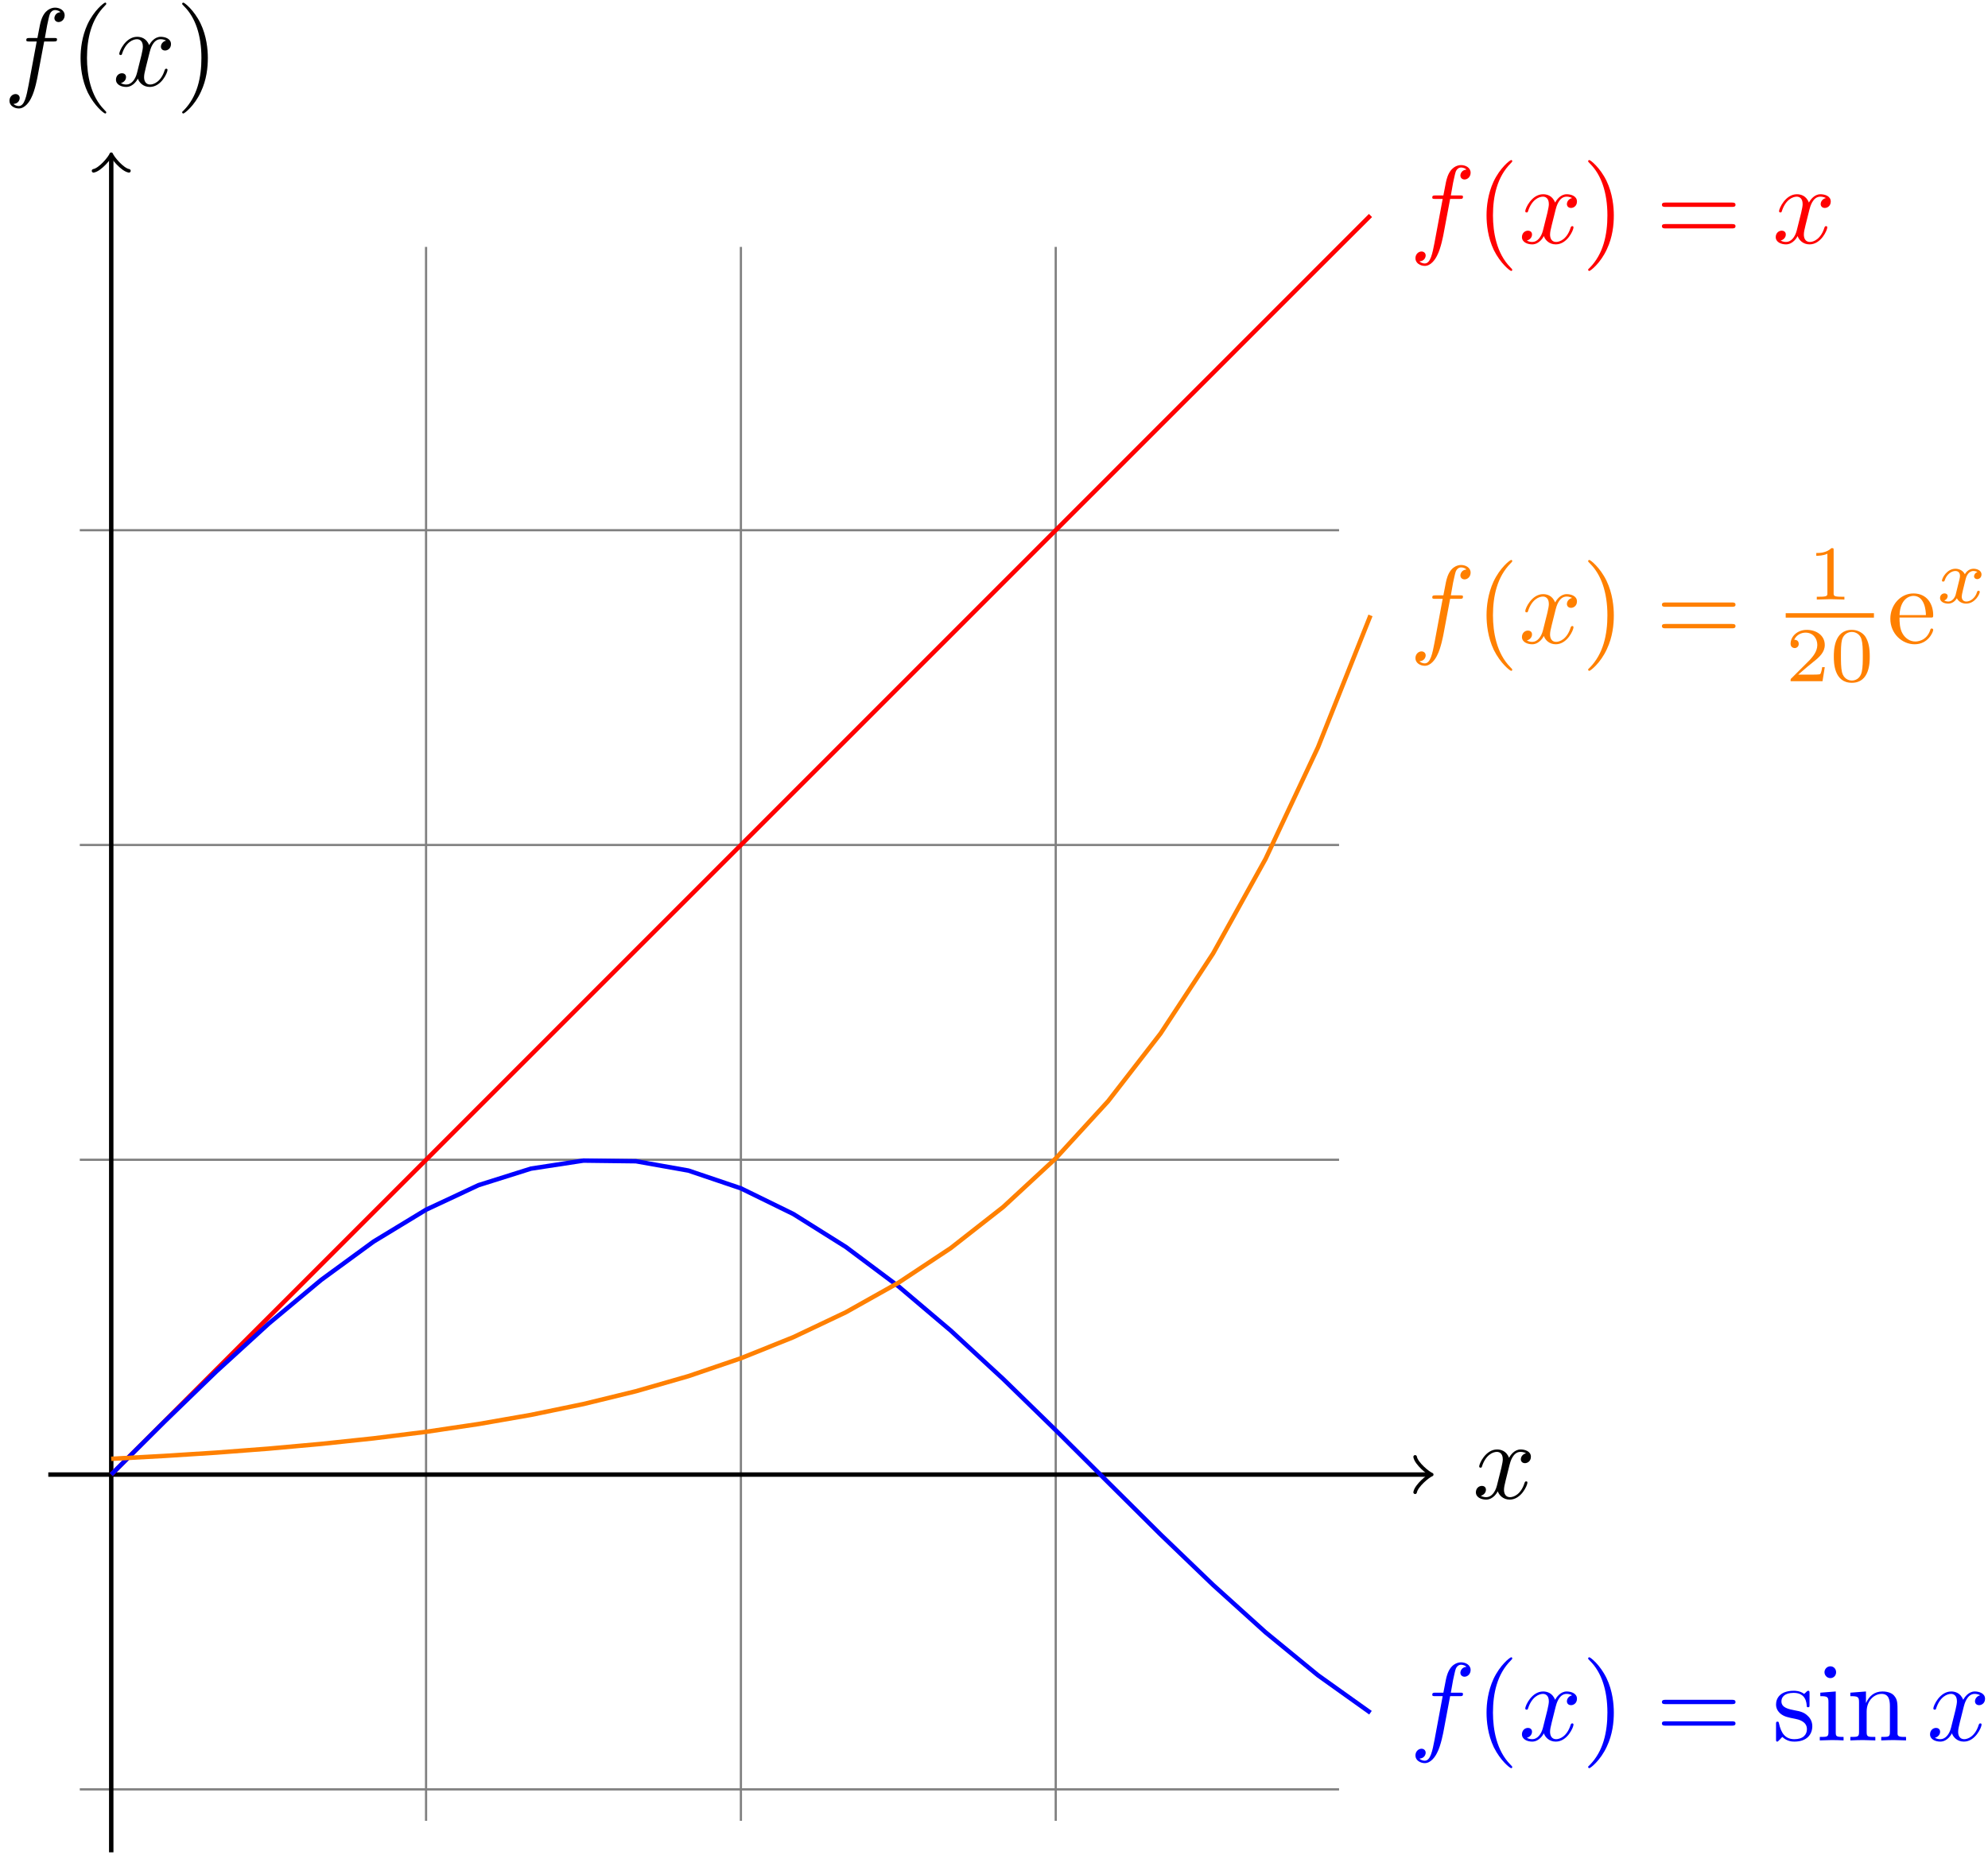
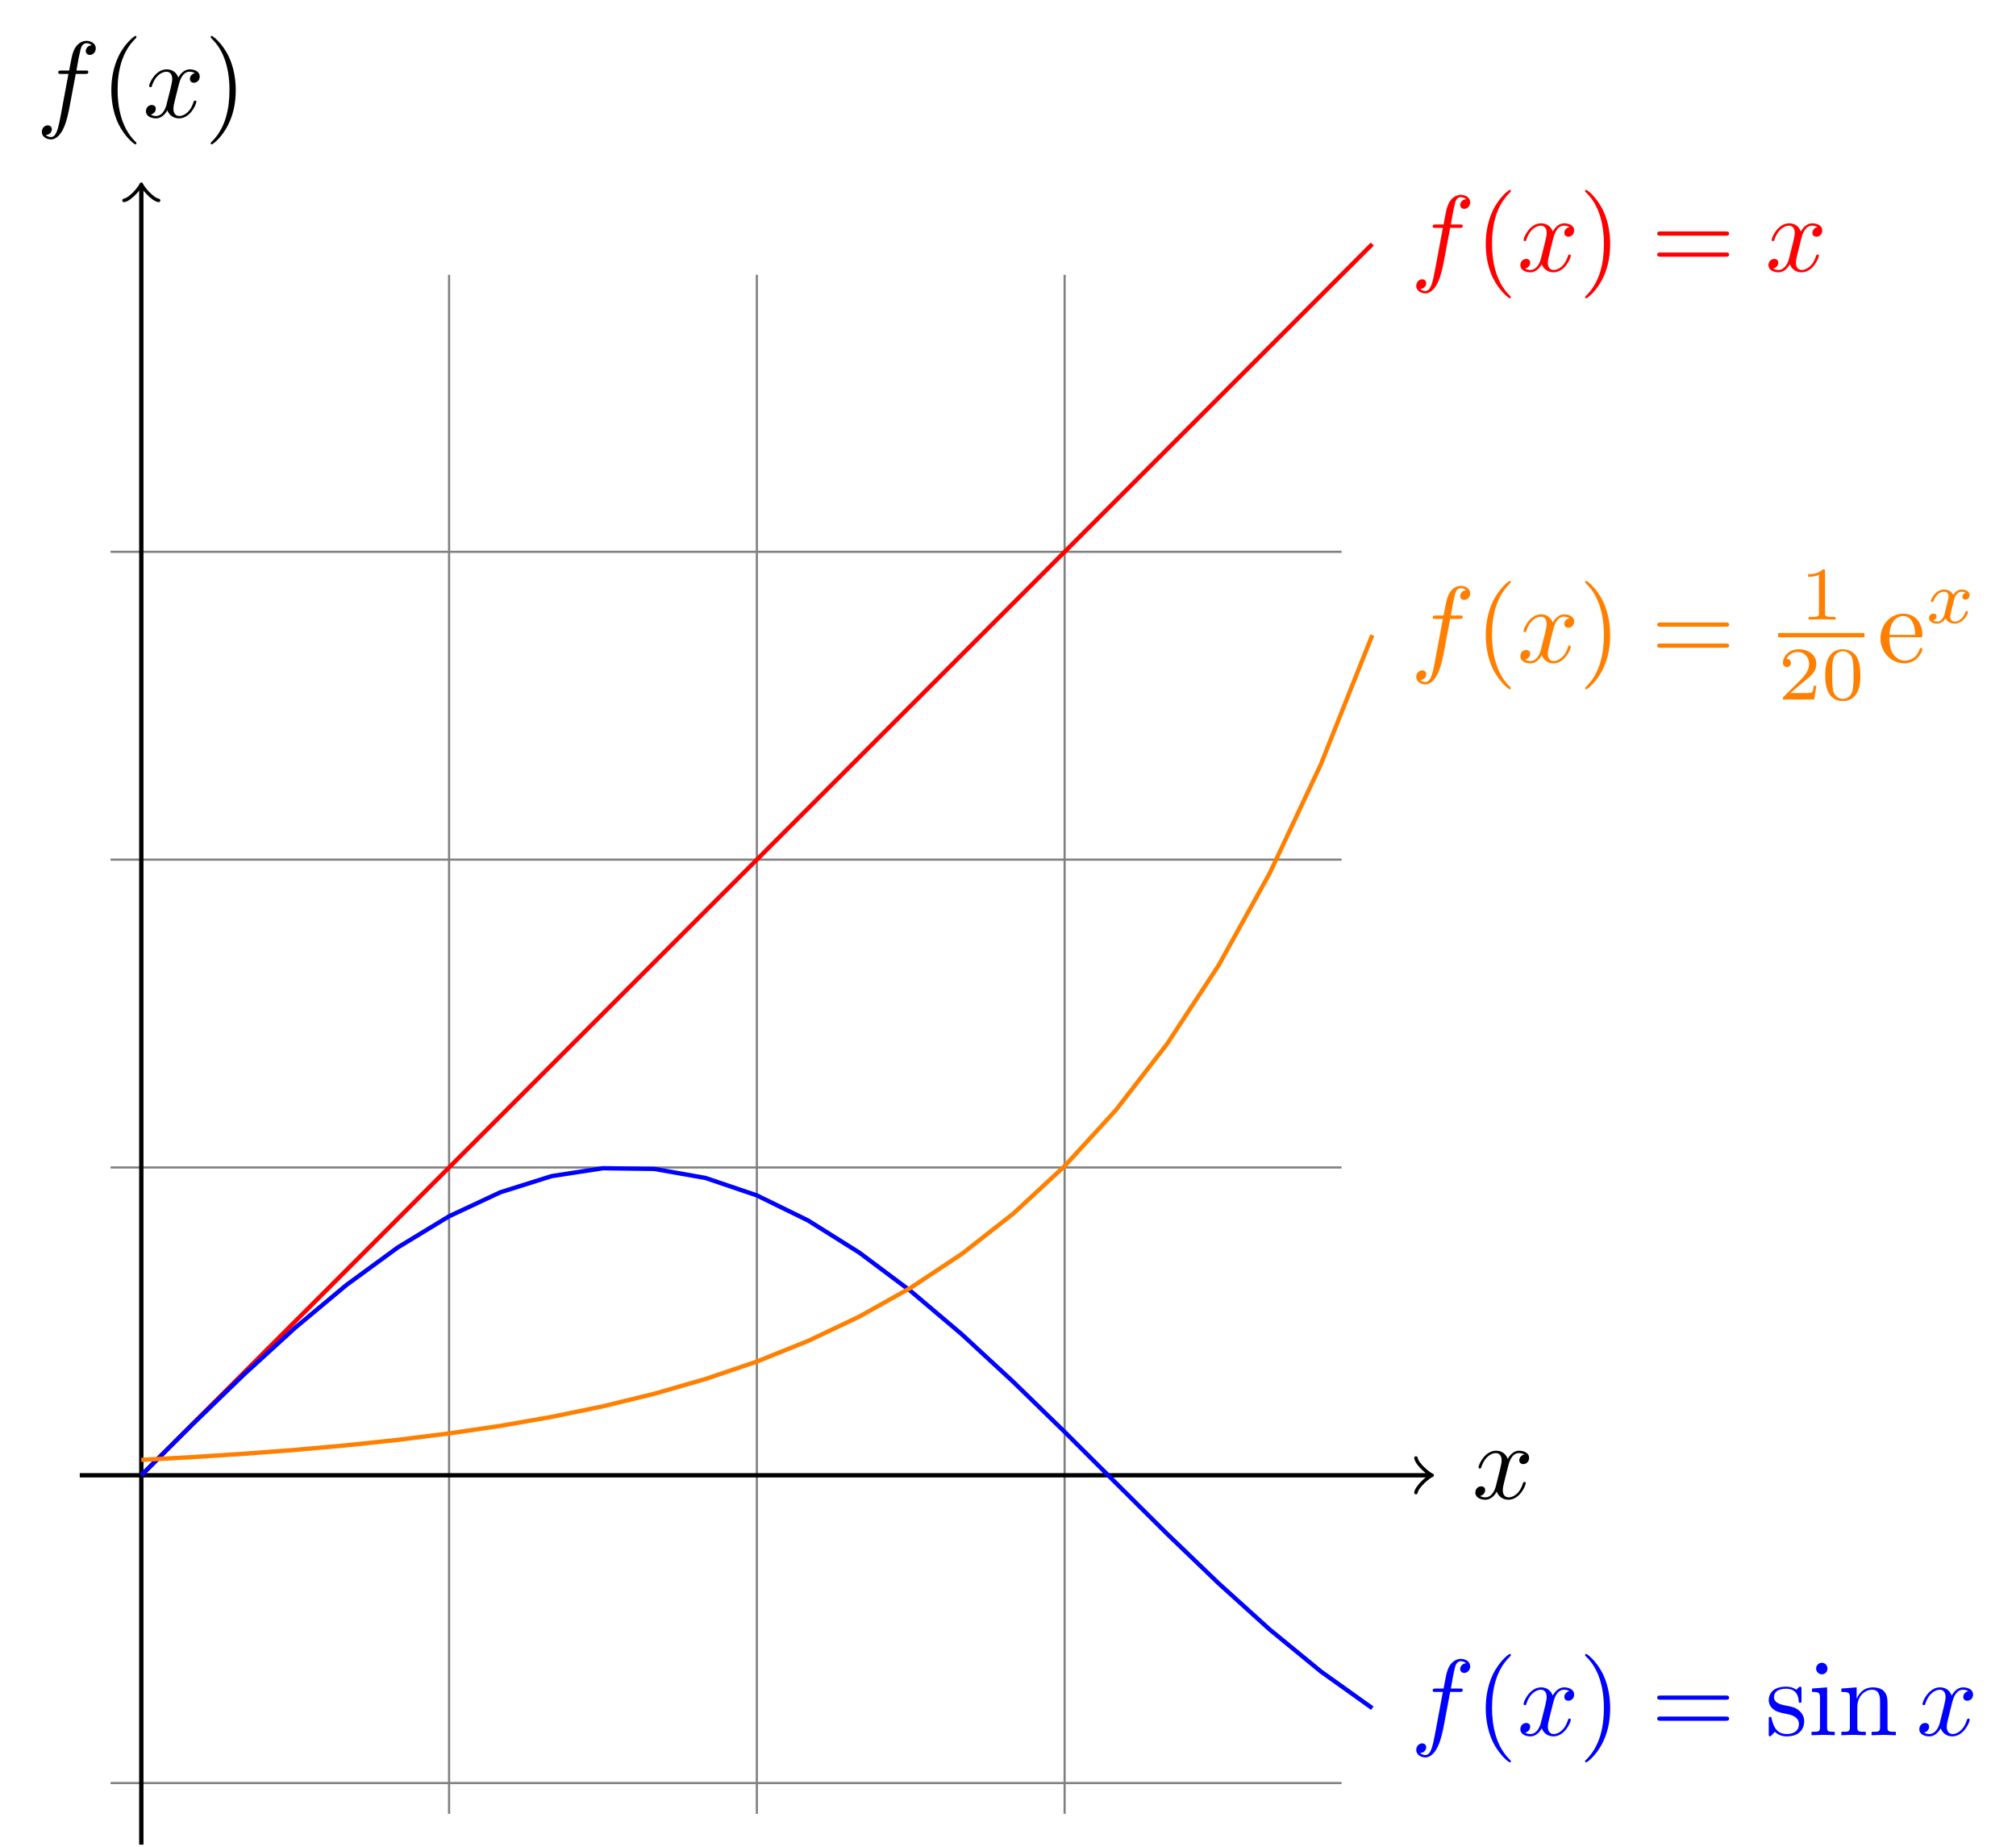
- <svg xmlns="http://www.w3.org/2000/svg" xmlns:xlink="http://www.w3.org/1999/xlink" width="179pt" height="167pt" viewBox="0 0 179 167" version="1.1">
+ <svg xmlns="http://www.w3.org/2000/svg" xmlns:xlink="http://www.w3.org/1999/xlink" width="185.689pt" height="170.073pt" viewBox="0 0 185.689 170.073" version="1.1">
  <defs>
    <g>
      <symbol overflow="visible" id="glyph0-0">
        <path style="stroke:none;" d="" />
      </symbol>
      <symbol overflow="visible" id="glyph0-1">
        <path style="stroke:none;" d="M 3.328 -3.016 C 3.391 -3.266 3.625 -4.188 4.312 -4.188 C 4.359 -4.188 4.609 -4.188 4.812 -4.062 C 4.531 -4 4.344 -3.766 4.344 -3.516 C 4.344 -3.359 4.453 -3.172 4.719 -3.172 C 4.938 -3.172 5.25 -3.344 5.25 -3.75 C 5.25 -4.266 4.672 -4.406 4.328 -4.406 C 3.75 -4.406 3.406 -3.875 3.281 -3.656 C 3.031 -4.312 2.5 -4.406 2.203 -4.406 C 1.172 -4.406 0.594 -3.125 0.594 -2.875 C 0.594 -2.766 0.703 -2.766 0.719 -2.766 C 0.797 -2.766 0.828 -2.797 0.844 -2.875 C 1.188 -3.938 1.844 -4.188 2.188 -4.188 C 2.375 -4.188 2.719 -4.094 2.719 -3.516 C 2.719 -3.203 2.547 -2.547 2.188 -1.141 C 2.031 -0.531 1.672 -0.109 1.234 -0.109 C 1.172 -0.109 0.953 -0.109 0.734 -0.234 C 0.984 -0.297 1.203 -0.5 1.203 -0.781 C 1.203 -1.047 0.984 -1.125 0.844 -1.125 C 0.531 -1.125 0.297 -0.875 0.297 -0.547 C 0.297 -0.094 0.781 0.109 1.219 0.109 C 1.891 0.109 2.25 -0.594 2.266 -0.641 C 2.391 -0.281 2.75 0.109 3.344 0.109 C 4.375 0.109 4.938 -1.172 4.938 -1.422 C 4.938 -1.531 4.859 -1.531 4.828 -1.531 C 4.734 -1.531 4.719 -1.484 4.688 -1.422 C 4.359 -0.344 3.688 -0.109 3.375 -0.109 C 2.984 -0.109 2.828 -0.422 2.828 -0.766 C 2.828 -0.984 2.875 -1.203 2.984 -1.641 Z M 3.328 -3.016 " />
      </symbol>
      <symbol overflow="visible" id="glyph0-2">
        <path style="stroke:none;" d="M 3.656 -3.984 L 4.516 -3.984 C 4.719 -3.984 4.812 -3.984 4.812 -4.188 C 4.812 -4.297 4.719 -4.297 4.547 -4.297 L 3.719 -4.297 L 3.922 -5.438 C 3.969 -5.641 4.109 -6.344 4.172 -6.469 C 4.25 -6.656 4.422 -6.812 4.641 -6.812 C 4.672 -6.812 4.938 -6.812 5.125 -6.625 C 4.688 -6.594 4.578 -6.234 4.578 -6.094 C 4.578 -5.859 4.766 -5.734 4.953 -5.734 C 5.219 -5.734 5.5 -5.969 5.5 -6.344 C 5.5 -6.797 5.047 -7.031 4.641 -7.031 C 4.297 -7.031 3.672 -6.844 3.375 -5.859 C 3.312 -5.656 3.281 -5.547 3.047 -4.297 L 2.359 -4.297 C 2.156 -4.297 2.047 -4.297 2.047 -4.109 C 2.047 -3.984 2.141 -3.984 2.328 -3.984 L 2.984 -3.984 L 2.25 -0.047 C 2.062 0.922 1.891 1.828 1.375 1.828 C 1.328 1.828 1.094 1.828 0.891 1.641 C 1.359 1.609 1.453 1.25 1.453 1.109 C 1.453 0.875 1.266 0.75 1.078 0.75 C 0.812 0.75 0.531 0.984 0.531 1.359 C 0.531 1.797 0.969 2.047 1.375 2.047 C 1.922 2.047 2.328 1.453 2.5 1.078 C 2.828 0.453 3.047 -0.75 3.062 -0.828 Z M 3.656 -3.984 " />
      </symbol>
      <symbol overflow="visible" id="glyph1-0">
        <path style="stroke:none;" d="" />
      </symbol>
      <symbol overflow="visible" id="glyph1-1">
        <path style="stroke:none;" d="M 3.297 2.391 C 3.297 2.359 3.297 2.344 3.125 2.172 C 1.891 0.922 1.562 -0.969 1.562 -2.5 C 1.562 -4.234 1.938 -5.969 3.172 -7.203 C 3.297 -7.328 3.297 -7.344 3.297 -7.375 C 3.297 -7.453 3.266 -7.484 3.203 -7.484 C 3.094 -7.484 2.203 -6.797 1.609 -5.531 C 1.109 -4.438 0.984 -3.328 0.984 -2.5 C 0.984 -1.719 1.094 -0.516 1.641 0.625 C 2.25 1.844 3.094 2.5 3.203 2.5 C 3.266 2.5 3.297 2.469 3.297 2.391 Z M 3.297 2.391 " />
      </symbol>
      <symbol overflow="visible" id="glyph1-2">
        <path style="stroke:none;" d="M 2.875 -2.5 C 2.875 -3.266 2.766 -4.469 2.219 -5.609 C 1.625 -6.828 0.766 -7.484 0.672 -7.484 C 0.609 -7.484 0.562 -7.438 0.562 -7.375 C 0.562 -7.344 0.562 -7.328 0.75 -7.141 C 1.734 -6.156 2.297 -4.578 2.297 -2.5 C 2.297 -0.781 1.938 0.969 0.703 2.219 C 0.562 2.344 0.562 2.359 0.562 2.391 C 0.562 2.453 0.609 2.5 0.672 2.5 C 0.766 2.5 1.672 1.812 2.25 0.547 C 2.766 -0.547 2.875 -1.656 2.875 -2.5 Z M 2.875 -2.5 " />
      </symbol>
      <symbol overflow="visible" id="glyph1-3">
        <path style="stroke:none;" d="M 6.844 -3.266 C 7 -3.266 7.188 -3.266 7.188 -3.453 C 7.188 -3.656 7 -3.656 6.859 -3.656 L 0.891 -3.656 C 0.75 -3.656 0.562 -3.656 0.562 -3.453 C 0.562 -3.266 0.75 -3.266 0.891 -3.266 Z M 6.859 -1.328 C 7 -1.328 7.188 -1.328 7.188 -1.531 C 7.188 -1.719 7 -1.719 6.844 -1.719 L 0.891 -1.719 C 0.75 -1.719 0.562 -1.719 0.562 -1.531 C 0.562 -1.328 0.75 -1.328 0.891 -1.328 Z M 6.859 -1.328 " />
      </symbol>
      <symbol overflow="visible" id="glyph1-4">
        <path style="stroke:none;" d="M 2.078 -1.938 C 2.297 -1.891 3.109 -1.734 3.109 -1.016 C 3.109 -0.516 2.766 -0.109 1.984 -0.109 C 1.141 -0.109 0.781 -0.672 0.594 -1.531 C 0.562 -1.656 0.562 -1.688 0.453 -1.688 C 0.328 -1.688 0.328 -1.625 0.328 -1.453 L 0.328 -0.125 C 0.328 0.047 0.328 0.109 0.438 0.109 C 0.484 0.109 0.5 0.094 0.688 -0.094 C 0.703 -0.109 0.703 -0.125 0.891 -0.312 C 1.328 0.094 1.781 0.109 1.984 0.109 C 3.125 0.109 3.594 -0.562 3.594 -1.281 C 3.594 -1.797 3.297 -2.109 3.172 -2.219 C 2.844 -2.547 2.453 -2.625 2.031 -2.703 C 1.469 -2.812 0.812 -2.938 0.812 -3.516 C 0.812 -3.875 1.062 -4.281 1.922 -4.281 C 3.016 -4.281 3.078 -3.375 3.094 -3.078 C 3.094 -2.984 3.188 -2.984 3.203 -2.984 C 3.344 -2.984 3.344 -3.031 3.344 -3.219 L 3.344 -4.234 C 3.344 -4.391 3.344 -4.469 3.234 -4.469 C 3.188 -4.469 3.156 -4.469 3.031 -4.344 C 3 -4.312 2.906 -4.219 2.859 -4.188 C 2.484 -4.469 2.078 -4.469 1.922 -4.469 C 0.703 -4.469 0.328 -3.797 0.328 -3.234 C 0.328 -2.891 0.484 -2.609 0.75 -2.391 C 1.078 -2.141 1.359 -2.078 2.078 -1.938 Z M 2.078 -1.938 " />
      </symbol>
      <symbol overflow="visible" id="glyph1-5">
        <path style="stroke:none;" d="M 1.766 -4.406 L 0.375 -4.297 L 0.375 -3.984 C 1.016 -3.984 1.109 -3.922 1.109 -3.438 L 1.109 -0.75 C 1.109 -0.312 1 -0.312 0.328 -0.312 L 0.328 0 C 0.641 -0.016 1.188 -0.031 1.422 -0.031 C 1.781 -0.031 2.125 -0.016 2.469 0 L 2.469 -0.312 C 1.797 -0.312 1.766 -0.359 1.766 -0.75 Z M 1.797 -6.141 C 1.797 -6.453 1.562 -6.672 1.281 -6.672 C 0.969 -6.672 0.75 -6.406 0.75 -6.141 C 0.75 -5.875 0.969 -5.609 1.281 -5.609 C 1.562 -5.609 1.797 -5.828 1.797 -6.141 Z M 1.797 -6.141 " />
      </symbol>
      <symbol overflow="visible" id="glyph1-6">
        <path style="stroke:none;" d="M 1.094 -3.422 L 1.094 -0.75 C 1.094 -0.312 0.984 -0.312 0.312 -0.312 L 0.312 0 C 0.672 -0.016 1.172 -0.031 1.453 -0.031 C 1.703 -0.031 2.219 -0.016 2.562 0 L 2.562 -0.312 C 1.891 -0.312 1.781 -0.312 1.781 -0.75 L 1.781 -2.594 C 1.781 -3.625 2.5 -4.188 3.125 -4.188 C 3.766 -4.188 3.875 -3.656 3.875 -3.078 L 3.875 -0.75 C 3.875 -0.312 3.766 -0.312 3.094 -0.312 L 3.094 0 C 3.438 -0.016 3.953 -0.031 4.219 -0.031 C 4.469 -0.031 5 -0.016 5.328 0 L 5.328 -0.312 C 4.812 -0.312 4.562 -0.312 4.562 -0.609 L 4.562 -2.516 C 4.562 -3.375 4.562 -3.672 4.25 -4.031 C 4.109 -4.203 3.781 -4.406 3.203 -4.406 C 2.469 -4.406 2 -3.984 1.719 -3.359 L 1.719 -4.406 L 0.312 -4.297 L 0.312 -3.984 C 1.016 -3.984 1.094 -3.922 1.094 -3.422 Z M 1.094 -3.422 " />
      </symbol>
      <symbol overflow="visible" id="glyph1-7">
        <path style="stroke:none;" d="M 1.109 -2.516 C 1.172 -4 2.016 -4.25 2.359 -4.25 C 3.375 -4.25 3.484 -2.906 3.484 -2.516 Z M 1.109 -2.297 L 3.891 -2.297 C 4.109 -2.297 4.141 -2.297 4.141 -2.516 C 4.141 -3.5 3.594 -4.469 2.359 -4.469 C 1.203 -4.469 0.281 -3.438 0.281 -2.188 C 0.281 -0.859 1.328 0.109 2.469 0.109 C 3.688 0.109 4.141 -1 4.141 -1.188 C 4.141 -1.281 4.062 -1.312 4 -1.312 C 3.922 -1.312 3.891 -1.25 3.875 -1.172 C 3.531 -0.141 2.625 -0.141 2.531 -0.141 C 2.031 -0.141 1.641 -0.438 1.406 -0.812 C 1.109 -1.281 1.109 -1.938 1.109 -2.297 Z M 1.109 -2.297 " />
      </symbol>
      <symbol overflow="visible" id="glyph2-0">
        <path style="stroke:none;" d="" />
      </symbol>
      <symbol overflow="visible" id="glyph2-1">
        <path style="stroke:none;" d="M 2.328 -4.438 C 2.328 -4.625 2.328 -4.625 2.125 -4.625 C 1.672 -4.188 1.047 -4.188 0.766 -4.188 L 0.766 -3.938 C 0.922 -3.938 1.391 -3.938 1.766 -4.125 L 1.766 -0.578 C 1.766 -0.344 1.766 -0.25 1.078 -0.25 L 0.812 -0.25 L 0.812 0 C 0.938 0 1.797 -0.031 2.047 -0.031 C 2.266 -0.031 3.141 0 3.297 0 L 3.297 -0.25 L 3.031 -0.25 C 2.328 -0.25 2.328 -0.344 2.328 -0.578 Z M 2.328 -4.438 " />
      </symbol>
      <symbol overflow="visible" id="glyph2-2">
        <path style="stroke:none;" d="M 3.516 -1.266 L 3.281 -1.266 C 3.266 -1.109 3.188 -0.703 3.094 -0.641 C 3.047 -0.594 2.516 -0.594 2.406 -0.594 L 1.125 -0.594 C 1.859 -1.234 2.109 -1.438 2.516 -1.766 C 3.031 -2.172 3.516 -2.609 3.516 -3.266 C 3.516 -4.109 2.781 -4.625 1.891 -4.625 C 1.031 -4.625 0.438 -4.016 0.438 -3.375 C 0.438 -3.031 0.734 -2.984 0.812 -2.984 C 0.969 -2.984 1.172 -3.109 1.172 -3.359 C 1.172 -3.484 1.125 -3.734 0.766 -3.734 C 0.984 -4.219 1.453 -4.375 1.781 -4.375 C 2.484 -4.375 2.844 -3.828 2.844 -3.266 C 2.844 -2.656 2.406 -2.188 2.188 -1.938 L 0.516 -0.266 C 0.438 -0.203 0.438 -0.188 0.438 0 L 3.312 0 Z M 3.516 -1.266 " />
      </symbol>
      <symbol overflow="visible" id="glyph2-3">
        <path style="stroke:none;" d="M 3.594 -2.219 C 3.594 -2.984 3.5 -3.547 3.188 -4.031 C 2.969 -4.344 2.531 -4.625 1.984 -4.625 C 0.359 -4.625 0.359 -2.719 0.359 -2.219 C 0.359 -1.719 0.359 0.141 1.984 0.141 C 3.594 0.141 3.594 -1.719 3.594 -2.219 Z M 1.984 -0.062 C 1.656 -0.062 1.234 -0.25 1.094 -0.812 C 1 -1.219 1 -1.797 1 -2.312 C 1 -2.828 1 -3.359 1.094 -3.734 C 1.25 -4.281 1.688 -4.438 1.984 -4.438 C 2.359 -4.438 2.719 -4.203 2.844 -3.797 C 2.953 -3.422 2.969 -2.922 2.969 -2.312 C 2.969 -1.797 2.969 -1.281 2.875 -0.844 C 2.734 -0.203 2.266 -0.062 1.984 -0.062 Z M 1.984 -0.062 " />
      </symbol>
      <symbol overflow="visible" id="glyph3-0">
        <path style="stroke:none;" d="" />
      </symbol>
      <symbol overflow="visible" id="glyph3-1">
        <path style="stroke:none;" d="M 1.734 -0.734 C 1.672 -0.5 1.438 -0.125 1.078 -0.125 C 1.062 -0.125 0.844 -0.125 0.703 -0.219 C 0.984 -0.312 1.016 -0.562 1.016 -0.609 C 1.016 -0.766 0.891 -0.859 0.734 -0.859 C 0.531 -0.859 0.328 -0.703 0.328 -0.438 C 0.328 -0.094 0.719 0.062 1.062 0.062 C 1.391 0.062 1.672 -0.125 1.844 -0.422 C 2.016 -0.062 2.391 0.062 2.672 0.062 C 3.484 0.062 3.906 -0.797 3.906 -1 C 3.906 -1.094 3.812 -1.094 3.797 -1.094 C 3.688 -1.094 3.688 -1.047 3.656 -0.969 C 3.516 -0.484 3.094 -0.125 2.703 -0.125 C 2.422 -0.125 2.281 -0.312 2.281 -0.578 C 2.281 -0.766 2.453 -1.391 2.641 -2.172 C 2.781 -2.703 3.094 -2.875 3.328 -2.875 C 3.344 -2.875 3.547 -2.875 3.703 -2.781 C 3.484 -2.719 3.391 -2.516 3.391 -2.391 C 3.391 -2.25 3.516 -2.141 3.672 -2.141 C 3.828 -2.141 4.062 -2.266 4.062 -2.562 C 4.062 -2.953 3.609 -3.078 3.344 -3.078 C 2.984 -3.078 2.703 -2.844 2.562 -2.578 C 2.438 -2.859 2.109 -3.078 1.719 -3.078 C 0.938 -3.078 0.5 -2.219 0.5 -2 C 0.5 -1.922 0.594 -1.922 0.609 -1.922 C 0.703 -1.922 0.703 -1.938 0.75 -2.031 C 0.922 -2.578 1.359 -2.875 1.703 -2.875 C 1.938 -2.875 2.125 -2.75 2.125 -2.422 C 2.125 -2.281 2.031 -1.938 1.969 -1.688 Z M 1.734 -0.734 " />
      </symbol>
    </g>
+     <clipPath id="clip1">
+       <path d="M 12 17 L 14 17 L 14 170.074 L 12 170.074 Z M 12 17 " />
+     </clipPath>
  </defs>
  <g id="surface1">
-     <path style="fill:none;stroke-width:0.199;stroke-linecap:butt;stroke-linejoin:miter;stroke:rgb(50%,50%,50%);stroke-opacity:1;stroke-miterlimit:10;" d="M -2.833 -28.348 L 110.553 -28.348 M -2.833 -0 L 110.553 -0 M -2.833 28.348 L 110.553 28.348 M -2.833 56.695 L 110.553 56.695 M -2.833 85.039 L 110.553 85.039 M -0.001 -31.18 L -0.001 110.551 M 28.346 -31.18 L 28.346 110.551 M 56.694 -31.18 L 56.694 110.551 M 85.042 -31.18 L 85.042 110.551 " transform="matrix(1,0,0,-1,10.017,132.785)" />
-     <path style="fill:none;stroke-width:0.399;stroke-linecap:butt;stroke-linejoin:miter;stroke:rgb(0%,0%,0%);stroke-opacity:1;stroke-miterlimit:10;" d="M -5.669 -0 L 118.596 -0 " transform="matrix(1,0,0,-1,10.017,132.785)" />
-     <path style="fill:none;stroke-width:0.319;stroke-linecap:round;stroke-linejoin:round;stroke:rgb(0%,0%,0%);stroke-opacity:1;stroke-miterlimit:10;" d="M -1.197 1.594 C -1.096 0.996 -0.002 0.101 0.299 -0 C -0.002 -0.098 -1.096 -0.996 -1.197 -1.594 " transform="matrix(1,0,0,-1,128.6152,132.785)" />
+     <path style="fill:none;stroke-width:0.199;stroke-linecap:butt;stroke-linejoin:miter;stroke:rgb(50%,50%,50%);stroke-opacity:1;stroke-miterlimit:10;" d="M -2.833 -28.345 L 110.553 -28.345 M -2.833 -0.001 L 110.553 -0.001 M -2.833 28.346 L 110.553 28.346 M -2.833 56.694 L 110.553 56.694 M -2.833 85.042 L 110.553 85.042 M -0.001 -31.181 L -0.001 110.553 M 28.346 -31.181 L 28.346 110.553 M 56.694 -31.181 L 56.694 110.553 M 85.042 -31.181 L 85.042 110.553 " transform="matrix(1,0,0,-1,13.017,135.858)" />
+     <path style="fill:none;stroke-width:0.399;stroke-linecap:butt;stroke-linejoin:miter;stroke:rgb(0%,0%,0%);stroke-opacity:1;stroke-miterlimit:10;" d="M -5.669 -0.001 L 118.596 -0.001 " transform="matrix(1,0,0,-1,13.017,135.858)" />
+     <path style="fill:none;stroke-width:0.319;stroke-linecap:round;stroke-linejoin:round;stroke:rgb(0%,0%,0%);stroke-opacity:1;stroke-miterlimit:10;" d="M -1.197 1.592 C -1.096 0.995 -0.002 0.1 0.299 -0.001 C -0.002 -0.099 -1.096 -0.997 -1.197 -1.595 " transform="matrix(1,0,0,-1,131.6152,135.858)" />
    <g style="fill:rgb(0%,0%,0%);fill-opacity:1;">
-       <use xlink:href="#glyph0-1" x="132.592" y="134.93" />
+       <use xlink:href="#glyph0-1" x="135.592" y="138.003" />
    </g>
-     <path style="fill:none;stroke-width:0.399;stroke-linecap:butt;stroke-linejoin:miter;stroke:rgb(0%,0%,0%);stroke-opacity:1;stroke-miterlimit:10;" d="M -0.001 -34.016 L -0.001 118.597 " transform="matrix(1,0,0,-1,10.017,132.785)" />
-     <path style="fill:none;stroke-width:0.319;stroke-linecap:round;stroke-linejoin:round;stroke:rgb(0%,0%,0%);stroke-opacity:1;stroke-miterlimit:10;" d="M -1.196 1.595 C -1.094 0.997 -0.001 0.099 0.3 0.001 C -0.001 -0.1 -1.094 -0.995 -1.196 -1.592 " transform="matrix(0,-1,-1,0,10.017,14.18678)" />
+     <g clip-path="url(#clip1)" clip-rule="nonzero">
+       <path style="fill:none;stroke-width:0.399;stroke-linecap:butt;stroke-linejoin:miter;stroke:rgb(0%,0%,0%);stroke-opacity:1;stroke-miterlimit:10;" d="M -0.001 -34.017 L -0.001 118.596 " transform="matrix(1,0,0,-1,13.017,135.858)" />
+     </g>
+     <path style="fill:none;stroke-width:0.319;stroke-linecap:round;stroke-linejoin:round;stroke:rgb(0%,0%,0%);stroke-opacity:1;stroke-miterlimit:10;" d="M -1.197 1.595 C -1.096 0.997 -0.002 0.099 0.299 0.001 C -0.002 -0.1 -1.096 -0.995 -1.197 -1.592 " transform="matrix(0,-1,-1,0,13.017,17.25978)" />
    <g style="fill:rgb(0%,0%,0%);fill-opacity:1;">
-       <use xlink:href="#glyph0-2" x="0.321" y="7.72" />
+       <use xlink:href="#glyph0-2" x="3.321" y="10.793" />
    </g>
    <g style="fill:rgb(0%,0%,0%);fill-opacity:1;">
-       <use xlink:href="#glyph1-1" x="6.27" y="7.72" />
+       <use xlink:href="#glyph1-1" x="9.27" y="10.793" />
    </g>
    <g style="fill:rgb(0%,0%,0%);fill-opacity:1;">
-       <use xlink:href="#glyph0-1" x="10.145" y="7.72" />
+       <use xlink:href="#glyph0-1" x="13.145" y="10.793" />
    </g>
    <g style="fill:rgb(0%,0%,0%);fill-opacity:1;">
-       <use xlink:href="#glyph1-2" x="15.839" y="7.72" />
+       <use xlink:href="#glyph1-2" x="18.839" y="10.793" />
    </g>
-     <path style="fill:none;stroke-width:0.399;stroke-linecap:butt;stroke-linejoin:miter;stroke:rgb(100%,0%,0%);stroke-opacity:1;stroke-miterlimit:10;" d="M -0.001 -0 L 4.725 4.723 L 9.448 9.449 L 14.174 14.172 L 18.897 18.898 L 23.62 23.621 L 28.346 28.344 L 33.069 33.07 L 47.241 47.242 L 51.967 51.965 L 56.69 56.691 L 61.413 61.414 L 66.139 66.137 L 70.862 70.863 L 75.588 75.586 L 80.311 80.312 L 85.034 85.035 L 89.76 89.758 L 94.483 94.484 L 99.21 99.207 L 103.932 103.933 L 108.655 108.656 L 113.381 113.379 " transform="matrix(1,0,0,-1,10.017,132.785)" />
+     <path style="fill:none;stroke-width:0.399;stroke-linecap:butt;stroke-linejoin:miter;stroke:rgb(100%,0%,0%);stroke-opacity:1;stroke-miterlimit:10;" d="M -0.001 -0.001 L 113.381 113.381 " transform="matrix(1,0,0,-1,13.017,135.858)" />
    <g style="fill:rgb(100%,0%,0%);fill-opacity:1;">
-       <use xlink:href="#glyph0-2" x="126.915" y="21.897" />
+       <use xlink:href="#glyph0-2" x="129.915" y="24.97" />
    </g>
    <g style="fill:rgb(100%,0%,0%);fill-opacity:1;">
-       <use xlink:href="#glyph1-1" x="132.865" y="21.897" />
+       <use xlink:href="#glyph1-1" x="135.865" y="24.97" />
    </g>
    <g style="fill:rgb(100%,0%,0%);fill-opacity:1;">
-       <use xlink:href="#glyph0-1" x="136.74" y="21.897" />
+       <use xlink:href="#glyph0-1" x="139.74" y="24.97" />
    </g>
    <g style="fill:rgb(100%,0%,0%);fill-opacity:1;">
-       <use xlink:href="#glyph1-2" x="142.434" y="21.897" />
+       <use xlink:href="#glyph1-2" x="145.434" y="24.97" />
    </g>
    <g style="fill:rgb(100%,0%,0%);fill-opacity:1;">
-       <use xlink:href="#glyph1-3" x="149.078" y="21.897" />
+       <use xlink:href="#glyph1-3" x="152.078" y="24.97" />
    </g>
    <g style="fill:rgb(100%,0%,0%);fill-opacity:1;">
-       <use xlink:href="#glyph0-1" x="159.591" y="21.897" />
+       <use xlink:href="#glyph0-1" x="162.591" y="24.97" />
    </g>
-     <path style="fill:none;stroke-width:0.399;stroke-linecap:butt;stroke-linejoin:miter;stroke:rgb(0%,0%,100%);stroke-opacity:1;stroke-miterlimit:10;" d="M -0.001 -0 L 4.725 4.703 L 9.448 9.273 L 14.174 13.59 L 18.897 17.527 L 23.62 20.98 L 28.346 23.851 L 33.069 26.062 L 37.792 27.551 L 42.518 28.273 L 47.241 28.215 L 51.967 27.375 L 56.69 25.777 L 61.413 23.465 L 66.139 20.5 L 70.862 16.969 L 75.588 12.965 L 80.311 8.605 L 85.034 4.004 L 89.76 -0.703 L 94.483 -5.395 L 99.21 -9.938 L 103.932 -14.203 L 108.655 -18.074 L 113.381 -21.445 " transform="matrix(1,0,0,-1,10.017,132.785)" />
+     <path style="fill:none;stroke-width:0.399;stroke-linecap:butt;stroke-linejoin:miter;stroke:rgb(0%,0%,100%);stroke-opacity:1;stroke-miterlimit:10;" d="M -0.001 -0.001 L 4.725 4.702 L 9.448 9.276 L 14.174 13.588 L 18.897 17.526 L 23.62 20.979 L 28.346 23.85 L 33.069 26.061 L 37.792 27.549 L 42.518 28.276 L 47.241 28.213 L 51.967 27.378 L 56.69 25.776 L 61.413 23.463 L 66.139 20.499 L 70.862 16.967 L 75.588 12.967 L 80.311 8.604 L 85.034 4.006 L 89.76 -0.705 L 94.483 -5.396 L 99.21 -9.939 L 103.932 -14.204 L 108.655 -18.076 L 113.381 -21.447 " transform="matrix(1,0,0,-1,13.017,135.858)" />
    <g style="fill:rgb(0%,0%,100%);fill-opacity:1;">
-       <use xlink:href="#glyph0-2" x="126.915" y="156.723" />
+       <use xlink:href="#glyph0-2" x="129.915" y="159.796" />
    </g>
    <g style="fill:rgb(0%,0%,100%);fill-opacity:1;">
-       <use xlink:href="#glyph1-1" x="132.865" y="156.723" />
+       <use xlink:href="#glyph1-1" x="135.865" y="159.796" />
    </g>
    <g style="fill:rgb(0%,0%,100%);fill-opacity:1;">
-       <use xlink:href="#glyph0-1" x="136.74" y="156.723" />
+       <use xlink:href="#glyph0-1" x="139.74" y="159.796" />
    </g>
    <g style="fill:rgb(0%,0%,100%);fill-opacity:1;">
-       <use xlink:href="#glyph1-2" x="142.434" y="156.723" />
+       <use xlink:href="#glyph1-2" x="145.434" y="159.796" />
    </g>
    <g style="fill:rgb(0%,0%,100%);fill-opacity:1;">
-       <use xlink:href="#glyph1-3" x="149.078" y="156.723" />
+       <use xlink:href="#glyph1-3" x="152.078" y="159.796" />
    </g>
    <g style="fill:rgb(0%,0%,100%);fill-opacity:1;">
-       <use xlink:href="#glyph1-4" x="159.587" y="156.723" />
+       <use xlink:href="#glyph1-4" x="162.587" y="159.796" />
    </g>
    <g style="fill:rgb(0%,0%,100%);fill-opacity:1;">
-       <use xlink:href="#glyph1-5" x="163.526" y="156.723" />
-       <use xlink:href="#glyph1-6" x="166.293" y="156.723" />
+       <use xlink:href="#glyph1-5" x="166.526" y="159.796" />
+       <use xlink:href="#glyph1-6" x="169.293" y="159.796" />
    </g>
    <g style="fill:rgb(0%,0%,100%);fill-opacity:1;">
-       <use xlink:href="#glyph0-1" x="173.484" y="156.723" />
+       <use xlink:href="#glyph0-1" x="176.484" y="159.796" />
    </g>
-     <path style="fill:none;stroke-width:0.399;stroke-linecap:butt;stroke-linejoin:miter;stroke:rgb(100%,50%,0%);stroke-opacity:1;stroke-miterlimit:10;" d="M -0.001 1.418 L 4.725 1.676 L 9.448 1.976 L 14.174 2.336 L 18.897 2.762 L 23.62 3.262 L 28.346 3.851 L 33.069 4.551 L 37.792 5.375 L 42.518 6.351 L 47.241 7.504 L 51.967 8.863 L 56.69 10.473 L 61.413 12.371 L 66.139 14.613 L 70.862 17.265 L 75.588 20.394 L 80.311 24.094 L 85.034 28.465 L 89.76 33.625 L 94.483 39.722 L 99.21 46.926 L 103.932 55.437 L 108.655 65.492 L 113.381 77.367 " transform="matrix(1,0,0,-1,10.017,132.785)" />
+     <path style="fill:none;stroke-width:0.399;stroke-linecap:butt;stroke-linejoin:miter;stroke:rgb(100%,50%,0%);stroke-opacity:1;stroke-miterlimit:10;" d="M -0.001 1.417 L 4.725 1.674 L 9.448 1.979 L 14.174 2.338 L 18.897 2.76 L 23.62 3.26 L 28.346 3.854 L 33.069 4.549 L 37.792 5.378 L 42.518 6.35 L 47.241 7.503 L 51.967 8.866 L 56.69 10.471 L 61.413 12.37 L 66.139 14.616 L 70.862 17.264 L 75.588 20.393 L 80.311 24.092 L 85.034 28.463 L 89.76 33.624 L 94.483 39.725 L 99.21 46.928 L 103.932 55.436 L 108.655 65.491 L 113.381 77.37 " transform="matrix(1,0,0,-1,13.017,135.858)" />
    <g style="fill:rgb(100%,50%,0%);fill-opacity:1;">
-       <use xlink:href="#glyph0-2" x="126.915" y="57.908" />
+       <use xlink:href="#glyph0-2" x="129.915" y="60.981" />
    </g>
    <g style="fill:rgb(100%,50%,0%);fill-opacity:1;">
-       <use xlink:href="#glyph1-1" x="132.865" y="57.908" />
+       <use xlink:href="#glyph1-1" x="135.865" y="60.981" />
    </g>
    <g style="fill:rgb(100%,50%,0%);fill-opacity:1;">
-       <use xlink:href="#glyph0-1" x="136.74" y="57.908" />
+       <use xlink:href="#glyph0-1" x="139.74" y="60.981" />
    </g>
    <g style="fill:rgb(100%,50%,0%);fill-opacity:1;">
-       <use xlink:href="#glyph1-2" x="142.434" y="57.908" />
+       <use xlink:href="#glyph1-2" x="145.434" y="60.981" />
    </g>
    <g style="fill:rgb(100%,50%,0%);fill-opacity:1;">
-       <use xlink:href="#glyph1-3" x="149.078" y="57.908" />
+       <use xlink:href="#glyph1-3" x="152.078" y="60.981" />
    </g>
    <g style="fill:rgb(100%,50%,0%);fill-opacity:1;">
-       <use xlink:href="#glyph2-1" x="162.773" y="53.986" />
+       <use xlink:href="#glyph2-1" x="165.773" y="57.059" />
    </g>
-     <path style="fill:none;stroke-width:0.398;stroke-linecap:butt;stroke-linejoin:miter;stroke:rgb(100%,50%,0%);stroke-opacity:1;stroke-miterlimit:10;" d="M -0.002 0 L 7.943 0 " transform="matrix(1,0,0,-1,160.787,55.418)" />
+     <path style="fill:none;stroke-width:0.398;stroke-linecap:butt;stroke-linejoin:miter;stroke:rgb(100%,50%,0%);stroke-opacity:1;stroke-miterlimit:10;" d="M -0.002 -0.001 L 7.943 -0.001 " transform="matrix(1,0,0,-1,163.787,58.491)" />
    <g style="fill:rgb(100%,50%,0%);fill-opacity:1;">
-       <use xlink:href="#glyph2-2" x="160.787" y="61.344" />
-       <use xlink:href="#glyph2-3" x="164.759" y="61.344" />
+       <use xlink:href="#glyph2-2" x="163.787" y="64.417" />
+       <use xlink:href="#glyph2-3" x="167.759" y="64.417" />
    </g>
    <g style="fill:rgb(100%,50%,0%);fill-opacity:1;">
-       <use xlink:href="#glyph1-7" x="169.925" y="57.908" />
+       <use xlink:href="#glyph1-7" x="172.925" y="60.981" />
    </g>
    <g style="fill:rgb(100%,50%,0%);fill-opacity:1;">
-       <use xlink:href="#glyph3-1" x="174.353" y="54.293" />
+       <use xlink:href="#glyph3-1" x="177.353" y="57.366" />
    </g>
  </g>
</svg>
